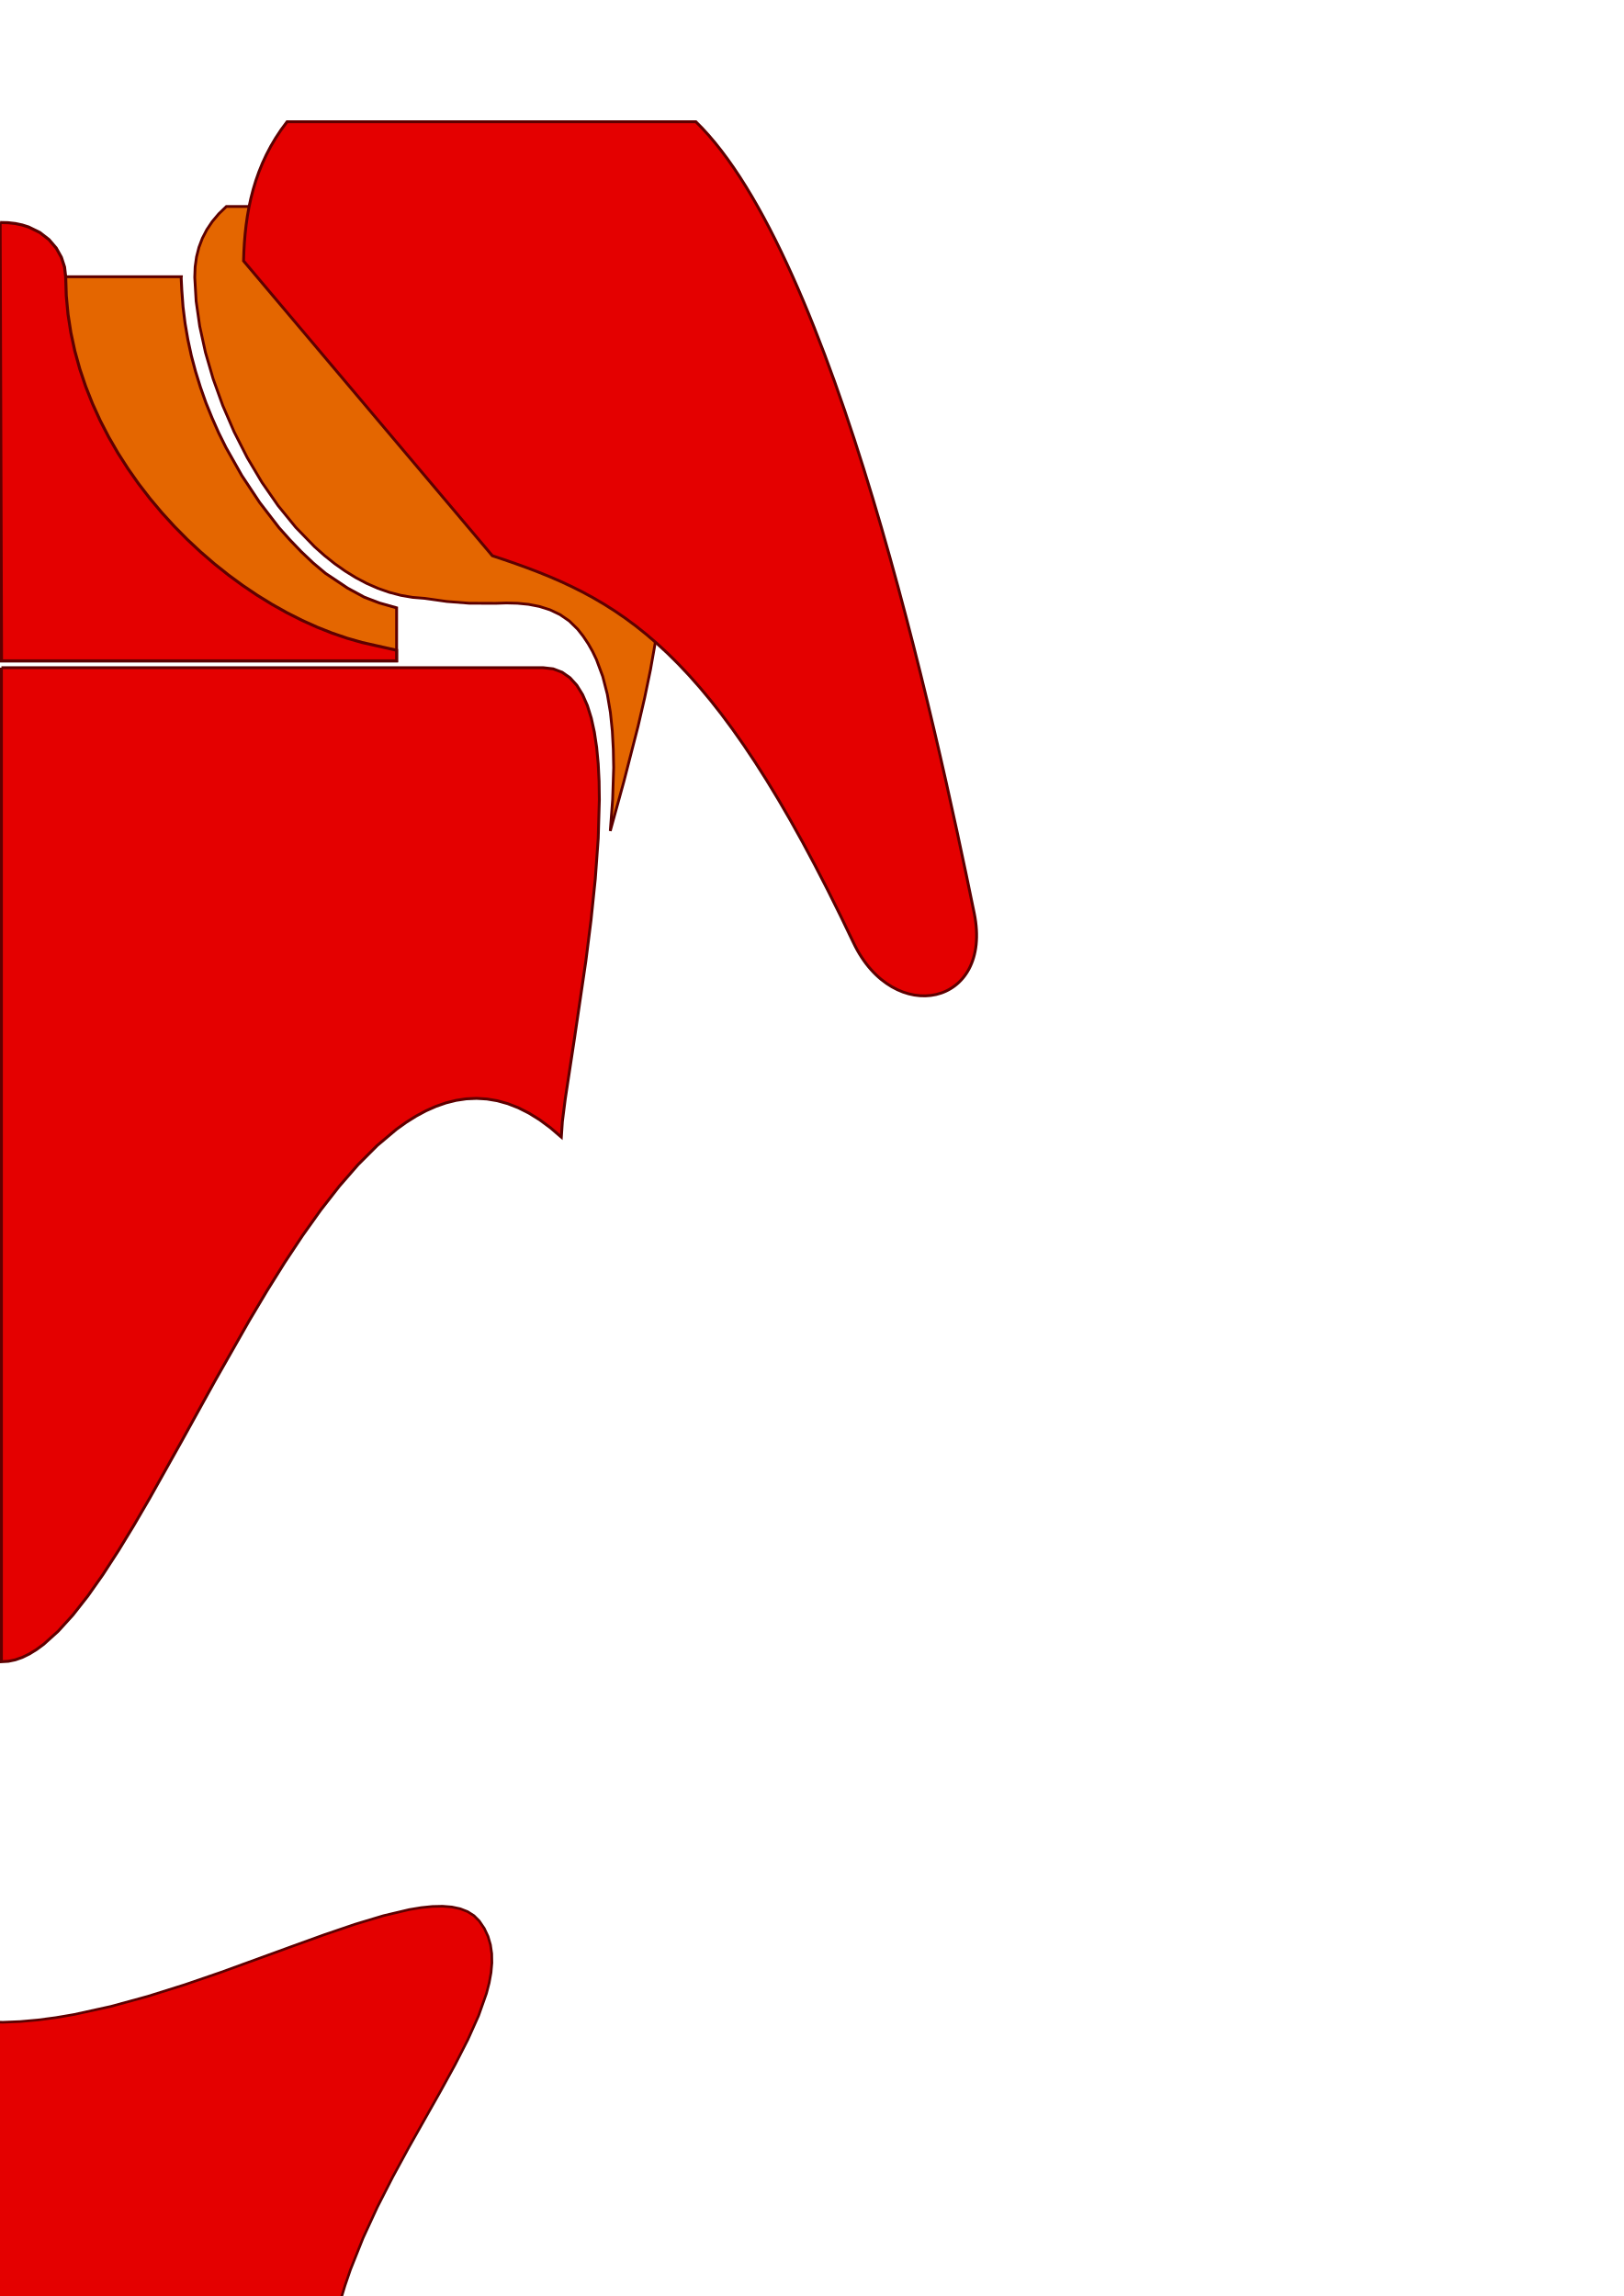
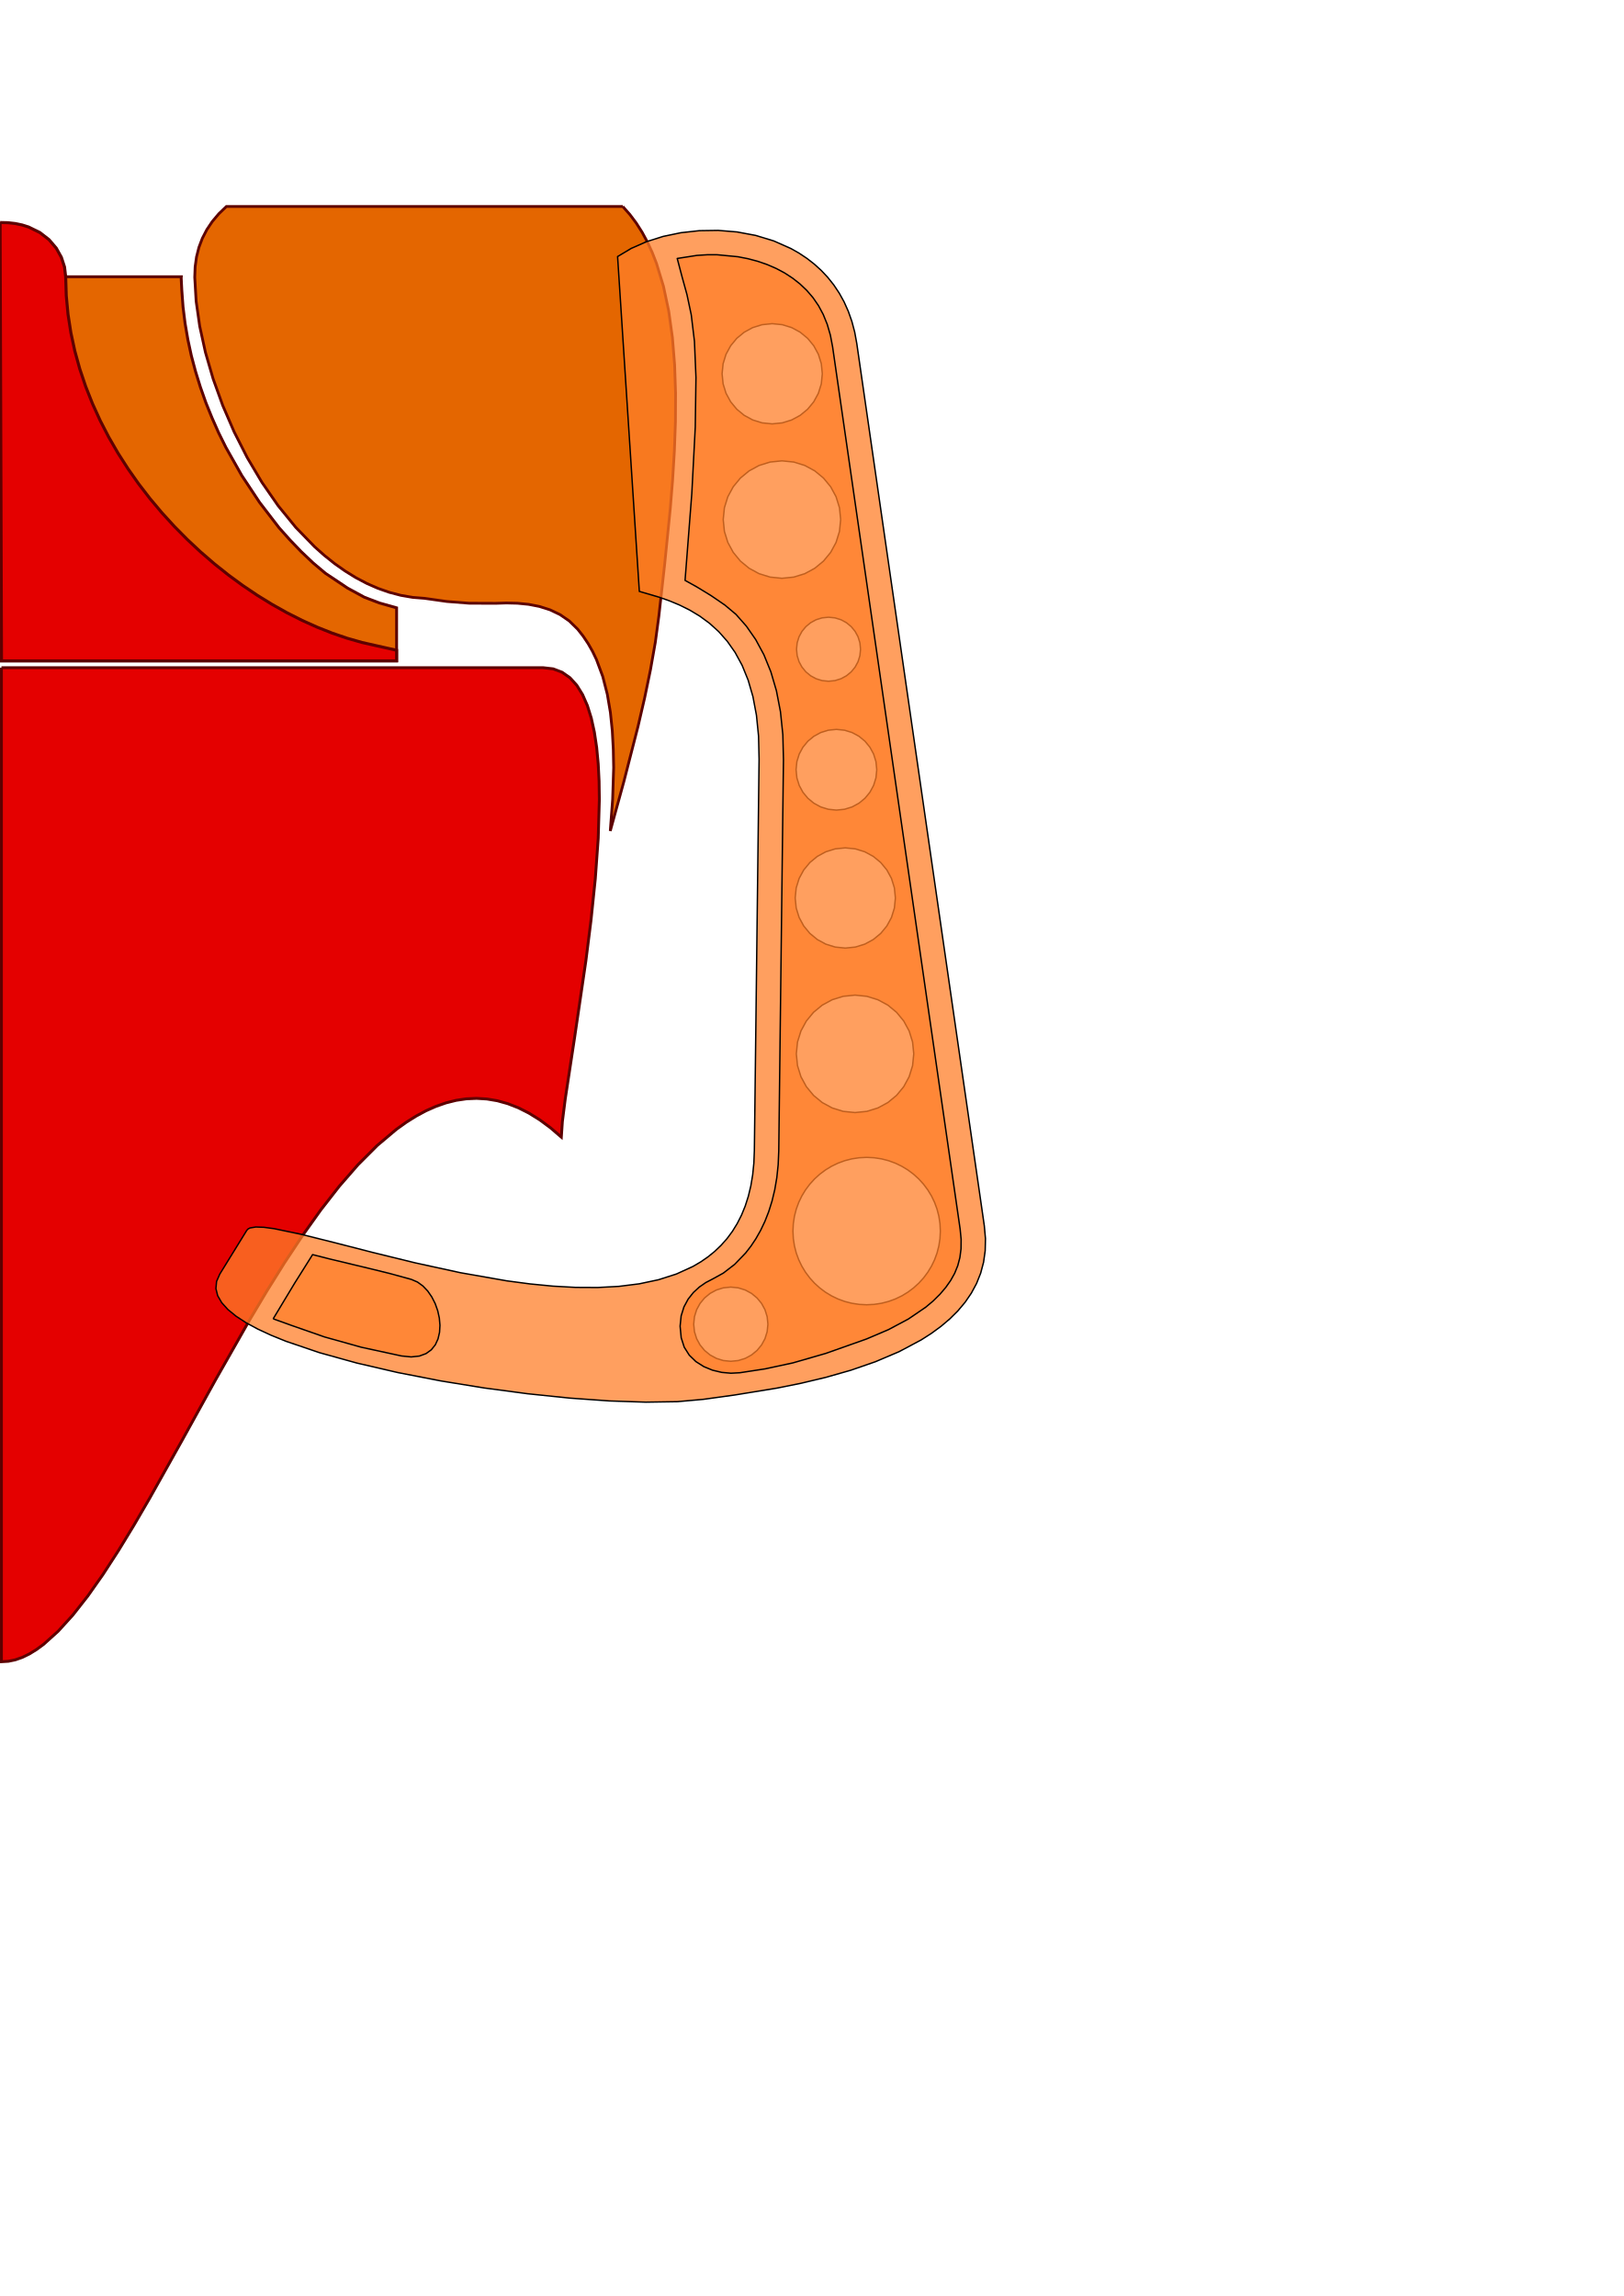
<svg xmlns="http://www.w3.org/2000/svg" width="744.094" height="1052.362" id="svg2" version="1.1">
  <defs id="defs4" />
  <g style="display:inline" id="layer2">
    <path id="path3793" d="m 0.656,306.027 175.921,0 72.239,0 4.665,0.535 4.122,1.564 3.605,2.53 3.114,3.433 2.649,4.273 2.209,5.05 1.796,5.764 1.408,6.415 1.047,7.004 0.711,7.529 0.401,7.991 0.117,8.39 -0.514,17.727 -1.339,18.568 -1.958,18.906 -2.369,18.74 -5.142,34.967 -4.3,28.259 -1.317,10.354 -0.485,7.166 -4.974,-4.277 -4.939,-3.653 -4.905,-3.048 -4.871,-2.46 -4.837,-1.89 -4.803,-1.338 -4.769,-0.803 -4.736,-0.287 -4.702,0.212 -4.669,0.693 -4.636,1.156 -4.604,1.601 -4.571,2.028 -4.539,2.438 -4.507,2.829 -4.475,3.203 -8.854,7.457 -8.729,8.738 -8.605,9.877 -8.483,10.874 -8.362,11.727 -8.243,12.439 -8.125,13.007 -8.009,13.433 -15.676,27.573 -15.231,27.566 -14.798,26.417 -7.24,12.421 -7.137,11.706 -7.035,10.849 -6.934,9.849 -6.836,8.706 -6.738,7.42 -6.642,5.992 -3.286,2.416 -3.262,2.006 -3.239,1.577 -3.216,1.131 -3.194,0.667 -3.171,0.185 0,-455.605" style="color:#000000;fill:#e40000;fill-opacity:1;fill-rule:nonzero;stroke:#5d0000;stroke-width:1.313;stroke-linecap:butt;stroke-linejoin:miter;stroke-miterlimit:4;stroke-opacity:1;stroke-dasharray:none;stroke-dashoffset:0;marker:none;visibility:visible;display:inline;overflow:visible;enable-background:accumulate" />
  </g>
  <g style="display:inline" id="layer3">
    <path id="path3775" d="M285.395 94.643L103.74 94.643L100.275 97.983L97.287 101.527L94.773 105.276L92.731 109.229L91.16 113.387L90.055 117.749L89.416 122.316L89.239 127.087L89.876 138.032L91.526 149.554L94.139 161.481L97.671 173.639L102.074 185.853L107.301 197.949L113.305 209.755L120.04 221.097L127.459 231.799L135.515 241.69L144.161 250.595L148.691 254.623L153.351 258.34L158.136 261.723L163.038 264.751L168.053 267.403L173.175 269.655L178.397 271.488L183.715 272.879L189.122 273.806L194.611 274.247L204.781 275.69L214.996 276.485L227.058 276.535L232.077 276.374L237.166 276.5L242.245 277.003L247.234 277.976L252.056 279.509L256.63 281.693L260.877 284.618L264.719 288.375L267.273 291.628L269.552 295.045L271.57 298.612L273.343 302.315L276.219 310.065L278.304 318.177L279.721 326.531L280.596 335.006L281.053 343.483L281.217 351.842L280.75 366.377L279.669 380.878L285.919 358.155L292.414 332.85L295.424 319.853L298.1 306.96L300.311 294.42L301.925 282.482L304.57 258.844L307.16 233.245L308.234 220.024L309.051 206.688L309.532 193.364L309.595 180.177L309.161 167.252L308.148 154.714L306.475 142.689L304.063 131.302L300.829 120.678L298.879 115.692L296.694 110.944L294.263 106.449L291.576 102.223L288.623 98.283L285.395 94.643L285.395 94.643" style="color:#000000;fill:#e46600;fill-opacity:1;fill-rule:nonzero;stroke:#5d0000;stroke-width:1.255;stroke-linecap:butt;stroke-linejoin:miter;stroke-miterlimit:4;stroke-opacity:1;stroke-dasharray:none;stroke-dashoffset:0;marker:none;visibility:visible;display:inline;overflow:visible;enable-background:accumulate" />
  </g>
  <g style="display:inline" id="layer5">
    <path id="path2987" d="m 0,302.938 181.749,0 0,-24.344 -7.888,-2.224 -6.911,-2.65 -7.66,-4.166 -10.134,-6.773 -5.688,-4.781 -5.438,-5.156 -5.188,-5.406 -4.969,-5.562 -8.906,-11.594 -8.156,-12.312 -7.312,-12.938 -3.312,-6.688 -3.031,-6.844 -2.812,-6.938 -2.5,-7.094 -2.219,-7.156 -1.938,-7.281 -1.594,-7.375 -1.281,-7.469 -0.938,-7.531 -0.562,-7.594 -0.281,-5.594 0.062,-0.625 -83.094,0 z" style="color:#000000;fill:#e46600;fill-opacity:1;fill-rule:nonzero;stroke:#5d0000;stroke-width:1.313;stroke-linecap:butt;stroke-linejoin:miter;stroke-miterlimit:4;stroke-opacity:1;stroke-dasharray:none;stroke-dashoffset:0;marker:none;visibility:visible;display:inline;overflow:visible;enable-background:accumulate" />
  </g>
  <g style="display:inline" id="layer4">
    <path style="color:#000000;fill:#e40000;fill-opacity:1;fill-rule:nonzero;stroke:#5d0000;stroke-width:1.378;stroke-linecap:butt;stroke-linejoin:miter;stroke-miterlimit:4;stroke-opacity:1;stroke-dasharray:none;stroke-dashoffset:0;marker:none;visibility:visible;display:inline;overflow:visible;enable-background:accumulate" d="m 0.051,101.995 3.615,0.084 3.383,0.386 3.151,0.665 2.919,0.922 5.144,2.522 4.217,3.277 3.292,3.85 2.366,4.242 1.442,4.452 0.517,4.481 0.273,8.654 0.804,8.558 1.313,8.45 1.8,8.33 2.265,8.199 2.707,8.056 3.128,7.902 3.526,7.735 3.902,7.557 4.256,7.367 4.588,7.166 4.897,6.953 5.185,6.728 5.45,6.491 5.694,6.243 5.915,5.983 6.113,5.711 6.29,5.427 6.445,5.132 6.577,4.825 6.688,4.506 6.776,4.176 6.842,3.834 6.886,3.48 6.907,3.115 6.907,2.737 6.884,2.348 6.839,1.948 6.773,1.535 9.02,2.014 0,4.857 -181.056,0 L 0.051,101.995" id="path2999" />
  </g>
+   <g id="layer6" style="display:none">
+     <path style="color:#000000;fill:#e40000;fill-opacity:1;fill-rule:nonzero;stroke:#5d0000;stroke-width:1.286;stroke-linecap:butt;stroke-linejoin:miter;stroke-miterlimit:4;stroke-opacity:1;stroke-dasharray:none;stroke-dashoffset:0;marker:none;visibility:visible;display:inline;overflow:visible;enable-background:accumulate" d="m 200.364,218.463 1.645,-13.857 1.266,-13.772 0.889,-13.677 0.515,-13.571 0.144,-13.453 -0.224,-13.325 -0.589,-13.185 -0.951,-13.035 -1.311,-12.873 -1.667,-12.701 -2.021,-12.517 -2.372,-12.322 -2.72,-12.116 -3.065,-11.9 -3.407,-11.672 -3.747,-11.433 6.762,5.095 6.115,5.364 5.493,5.615 4.896,5.847 4.323,6.061 3.775,6.256 3.251,6.434 2.752,6.592 2.278,6.733 1.828,6.855 1.403,6.959 1.002,7.044 0.626,7.111 0.274,7.16 -0.053,7.19 -0.355,7.202 -1.519,14.367 -2.434,14.195 -3.152,13.876 -3.674,13.41 -3.999,12.797 -4.127,12.038 -7.852,21.209 0,0" id="path3814" />
+   </g>
+   <g id="layer8" style="display:none">
+     <path d="m -117.257,1305.209 -2.568,-0.989 -2.352,-1.79 -2.147,-2.553 -1.954,-3.277 -1.773,-3.962 -1.604,-4.607 -2.746,-10.994 -2.207,-13.106 -1.762,-14.906 -1.41,-16.393 -1.151,-17.567 -1.898,-37.405 -1.979,-38.348 -1.252,-18.745 -1.552,-18.043 -1.945,-17.027 -2.43,-15.699 -1.54,-7.445 -1.896,-7.41 -2.22,-7.368 -2.512,-7.321 -5.773,-14.472 -6.557,-14.205 -7.086,-13.886 -7.358,-13.517 -14.51,-25.723 -6.64,-12.104 -5.889,-11.531 -4.881,-10.908 -3.618,-10.234 -1.255,-4.848 -0.844,-4.66 -0.4,-4.466 0.076,-4.266 0.584,-4.059 1.123,-3.846 1.695,-3.627 2.299,-3.401 2.432,-2.444 2.923,-1.869 3.394,-1.327 3.844,-0.817 4.273,-0.339 4.681,0.106 5.069,0.519 5.435,0.9 11.888,2.812 13.105,3.946 14.155,4.822 15.04,5.438 32.067,11.691 16.694,5.735 16.913,5.317 16.965,4.64 16.851,3.703 8.331,1.42 8.24,1.089 8.128,0.725 7.995,0.329 7.995,-0.329 8.128,-0.725 8.24,-1.089 8.331,-1.42 16.851,-3.703 16.965,-4.64 16.913,-5.317 16.694,-5.735 32.067,-11.691 15.04,-5.438 14.155,-4.822 13.105,-3.946 11.888,-2.812 5.435,-0.9 5.069,-0.519 4.681,-0.106 4.273,0.339 3.844,0.817 3.394,1.327 2.923,1.869 2.432,2.444 2.299,3.401 1.695,3.627 1.123,3.846 0.584,4.059 0.076,4.266 -0.4,4.466 -0.844,4.66 -1.255,4.848 -3.618,10.234 -4.881,10.908 -5.889,11.531 -6.64,12.104 -14.51,25.723 -7.358,13.517 -7.086,13.886 -6.557,14.205 -5.773,14.472 -2.512,7.321 -2.22,7.368 -1.896,7.41 -1.54,7.445 -2.43,15.699 -1.945,17.027 -1.552,18.043 -1.252,18.745 -1.979,38.348 -1.898,37.405 -1.151,17.567 -1.41,16.393 -1.762,14.906 -2.207,13.106 -2.746,10.994 -1.604,4.607 -1.773,3.962 -1.954,3.277 -2.147,2.553 -2.352,1.79 -2.568,0.989 -2.76,0.156 -2.766,-0.68 -2.778,-1.461 -2.794,-2.188 -2.817,-2.86 -2.845,-3.478 -5.794,-8.59 -5.972,-10.407 -6.193,-11.787 -13.225,-25.973 -7.12,-13.314 -7.518,-12.95 -7.959,-12.151 -4.159,-5.64 -4.285,-5.276 -4.418,-4.859 -4.555,-4.386 -4.699,-3.859 -4.847,-3.278 -5.002,-2.642 -5.162,-1.952 -5.327,-1.207 -5.498,-0.408 -5.498,0.408 -5.327,1.207 -5.162,1.952 -5.002,2.642 -4.847,3.278 -4.699,3.859 -4.555,4.386 -4.418,4.859 -4.285,5.276 -4.159,5.64 -7.959,12.151 -7.518,12.95 -7.12,13.314 -13.225,25.973 -6.193,11.787 -5.972,10.407 -5.794,8.59 -2.845,3.478 -2.817,2.86 -2.794,2.188 -2.778,1.461 -2.766,0.68 -2.76,-0.156 0,0" style="color:#000000;fill:#e40000;fill-opacity:1;fill-rule:nonzero;stroke:#5d0000;stroke-width:1.175;stroke-linecap:butt;stroke-linejoin:miter;stroke-miterlimit:4;stroke-opacity:1;stroke-dasharray:none;stroke-dashoffset:0;marker:none;visibility:visible;display:inline;overflow:visible;enable-background:accumulate" id="path3030" />
+   </g>
+   <g id="layer7" style="display:inline">
+     <path id="path3119" style="fill:#ff7f2a;fill-opacity:0.747;stroke:#000000;stroke-width:0.643;stroke-linejoin:round;stroke-miterlimit:4;stroke-opacity:1;display:inline" d="M376.842 171.318L376.375 175.946L375.037 180.257L372.919 184.158L370.115 187.557L366.716 190.362L362.815 192.479L358.504 193.818L353.875 194.284L349.247 193.818L344.936 192.479L341.034 190.362L337.635 187.557L334.831 184.158L332.713 180.257L331.375 175.946L330.909 171.318L331.375 166.689L332.713 162.378L334.831 158.477L337.635 155.078L341.034 152.273L344.936 150.156L349.247 148.818L353.875 148.351L358.504 148.818L362.815 150.156L366.716 152.273L370.115 155.078L372.919 158.477L375.037 162.378L376.375 166.689L376.842 171.318L376.842 171.318M385.256 238.144L384.709 243.568L383.141 248.62L380.659 253.192L377.373 257.176L373.389 260.462L368.817 262.944L363.765 264.512L358.341 265.059L352.916 264.512L347.864 262.944L343.292 260.462L339.308 257.176L336.022 253.192L333.54 248.62L331.972 243.568L331.425 238.144L331.972 232.719L333.54 227.667L336.022 223.095L339.308 219.111L343.292 215.825L347.864 213.343L352.916 211.775L358.341 211.228L363.765 211.775L368.817 213.343L373.389 215.825L377.373 219.111L380.659 223.095L383.141 227.667L384.709 232.719L385.256 238.144L385.256 238.144M394.366 297.577L394.068 300.534L393.213 303.289L391.86 305.781L390.068 307.953L387.896 309.744L385.404 311.097L382.649 311.952L379.692 312.25L376.735 311.952L373.98 311.097L371.488 309.744L369.316 307.953L367.525 305.781L366.172 303.289L365.317 300.534L365.019 297.577L365.317 294.62L366.172 291.865L367.525 289.373L369.316 287.201L371.488 285.409L373.98 284.056L376.735 283.201L379.692 282.903L382.649 283.201L385.404 284.056L387.896 285.409L390.068 287.201L391.86 289.373L393.213 291.865L394.068 294.62L394.366 297.577L394.366 297.577M351.912 606.939L351.566 610.367L350.575 613.559L349.007 616.448L346.931 618.965L344.414 621.042L341.525 622.61L338.332 623.601L334.905 623.946L331.477 623.601L328.285 622.61L325.396 621.042L322.879 618.965L320.802 616.448L319.234 613.559L318.243 610.367L317.897 606.939L318.243 603.511L319.234 600.319L320.802 597.43L322.879 594.913L325.396 592.836L328.285 591.268L331.477 590.277L334.905 589.932L338.332 590.277L341.525 591.268L344.414 592.836L346.931 594.913L349.007 597.43L350.575 600.319L351.566 603.511L351.912 606.939L351.912 606.939M401.799 352.806L401.423 356.534L400.345 360.006L398.64 363.148L396.381 365.885L393.644 368.144L390.502 369.849L387.03 370.927L383.302 371.303L379.574 370.927L376.102 369.849L372.96 368.144L370.223 365.885L367.964 363.148L366.259 360.006L365.181 356.534L364.805 352.806L365.181 349.078L366.259 345.606L367.964 342.464L370.223 339.726L372.96 337.468L376.102 335.762L379.574 334.685L383.302 334.309L387.03 334.685L390.502 335.762L393.644 337.468L396.381 339.726L398.64 342.464L400.345 345.606L401.423 349.078L401.799 352.806L401.799 352.806M410.34 411.578L409.873 416.207L408.535 420.518L406.417 424.419L403.613 427.818L400.214 430.622L396.313 432.74L392.002 434.078L387.373 434.545L382.744 434.078L378.433 432.74L374.532 430.622L371.133 427.818L368.329 424.419L366.211 420.518L364.873 416.207L364.406 411.578L364.873 406.949L366.211 402.638L368.329 398.737L371.133 395.338L374.532 392.534L378.433 390.416L382.744 389.078L387.373 388.611L392.002 389.078L396.313 390.416L400.214 392.534L403.613 395.338L406.417 398.737L408.535 402.638L409.873 406.949L410.34 411.578L410.34 411.578M418.754 483.024L418.207 488.449L416.639 493.501L414.157 498.073L410.871 502.057L406.887 505.343L402.315 507.825L397.263 509.393L391.838 509.94L386.414 509.393L381.362 507.825L376.79 505.343L372.806 502.057L369.52 498.073L367.038 493.501L365.47 488.449L364.923 483.024L365.47 477.6L367.038 472.548L369.52 467.976L372.806 463.992L376.79 460.705L381.362 458.224L386.414 456.655L391.838 456.109L397.263 456.655L402.315 458.224L406.887 460.705L410.871 463.992L414.157 467.976L416.639 472.548L418.207 477.6L418.754 483.024L418.754 483.024M430.938 564.257L430.763 567.711L430.252 571.064L429.419 574.302L428.283 577.405L426.861 580.358L425.169 583.143L423.224 585.743L421.044 588.142L418.646 590.322L416.045 592.267L413.26 593.959L410.307 595.381L407.204 596.517L403.967 597.349L400.613 597.861L397.159 598.035L393.706 597.861L390.352 597.349L387.115 596.517L384.011 595.381L381.058 593.959L378.273 592.267L375.673 590.322L373.274 588.142L371.094 585.743L369.15 583.143L367.458 580.358L366.035 577.405L364.899 574.302L364.067 571.064L363.555 567.711L363.381 564.257L363.555 560.803L364.067 557.449L364.899 554.212L366.035 551.109L367.458 548.156L369.15 545.371L371.094 542.771L373.274 540.372L375.673 538.192L378.273 536.247L381.058 534.555L384.011 533.133L387.115 531.997L390.352 531.165L393.706 530.653L397.159 530.478L400.613 530.653L403.967 531.165L407.204 531.997L410.307 533.133L413.26 534.555L416.045 536.247L418.646 538.192L421.044 540.372L423.224 542.771L425.169 545.371L426.861 548.156L428.283 551.109L429.419 554.212L430.252 557.449L430.763 560.803L430.938 564.257L430.938 564.257M392.643 157.456L391.685 152.223L390.382 147.299L388.752 142.679L386.815 138.358L384.587 134.329L382.089 130.589L379.339 127.132L376.355 123.953L373.156 121.046L369.76 118.407L366.187 116.03L362.454 113.911L354.585 110.423L346.303 107.902L337.756 106.307L329.093 105.596L320.464 105.728L312.016 106.663L303.899 108.357L296.262 110.772L289.253 113.864L283.022 117.594L292.987 271.063L302.009 273.706L306.693 275.359L311.411 277.318L316.098 279.647L320.694 282.411L325.135 285.674L329.36 289.5L333.305 293.952L336.908 299.095L340.108 304.993L342.841 311.709L345.046 319.309L346.659 327.857L347.618 337.415L347.862 348.049L345.698 527.383L345.467 533.098L344.924 538.485L344.078 543.552L342.938 548.307L341.516 552.757L339.82 556.911L337.861 560.778L335.649 564.363L333.193 567.677L330.503 570.726L327.59 573.519L324.464 576.063L321.133 578.367L317.609 580.439L310.018 583.917L301.77 586.561L292.944 588.434L283.621 589.601L273.878 590.126L263.796 590.071L253.453 589.502L242.929 588.481L232.303 587.073L211.063 583.349L190.366 578.841L170.846 574.058L153.139 569.512L137.877 565.712L125.696 563.169L120.958 562.528L117.228 562.393L114.586 562.828L113.697 563.278L113.109 563.895L100.715 583.989L99.247 587.331L98.948 590.63L99.756 593.88L101.607 597.076L104.439 600.212L108.189 603.283L112.794 606.282L118.192 609.204L124.32 612.043L131.115 614.794L146.454 620.007L163.709 624.798L182.377 629.121L201.957 632.93L221.945 636.18L241.841 638.825L261.142 640.82L279.346 642.119L295.951 642.676L310.455 642.445L322.356 641.382L336.632 639.404L356.066 636.237L366.992 634.038L378.338 631.338L389.814 628.069L401.129 624.163L411.994 619.551L422.118 614.166L426.812 611.163L431.213 607.94L435.283 604.491L438.987 600.805L442.288 596.876L445.15 592.693L447.538 588.249L449.414 583.535L450.742 578.543L451.487 573.264L451.612 567.69L451.08 561.812L392.643 157.456" />
+   </g>
+   <g id="layer9" style="display:inline">
+     <path id="path3997" style="fill:#ff7f2a;fill-opacity:0.747;stroke:#000000;stroke-width:0.643;stroke-linejoin:round;stroke-miterlimit:4;stroke-opacity:1;display:inline" d="M125.186 604.478L133.864 607.592L148.669 612.768L165.561 617.498L184.0 621.5L188.439 621.941L192.175 621.547L195.24 620.42L197.666 618.665L199.485 616.385L200.728 613.685L201.428 610.669L201.617 607.44L201.327 604.103L200.589 600.76L199.437 597.518L197.901 594.478L196.014 591.745L193.807 589.424L191.313 587.618L188.564 586.43L178.618 583.7L168.983 581.328L151.188 577.062L143.252 575.053L135.065 588.074L125.186 604.478L125.186 604.478M328.723 116.768L324.007 116.769L319.348 117.066L310.349 118.465L312.587 126.96L314.815 135.028L316.784 144.305L318.243 156.424L318.939 173.02L318.621 195.728L317.039 226.181L313.941 266.014L319.275 268.983L325.792 272.954L332.219 277.354L337.286 281.612L342.035 286.995L346.32 293.157L350.083 300.129L353.266 307.94L355.811 316.62L357.66 326.199L358.754 336.707L359.036 348.175L356.88 527.518L356.613 533.83L355.991 539.761L355.042 545.319L353.795 550.509L352.281 555.338L350.528 559.811L348.567 563.935L346.425 567.716L344.134 571.159L341.721 574.272L336.652 579.528L331.453 583.534L326.359 586.338L323.452 587.852L320.544 589.858L317.797 592.371L315.373 595.41L313.436 598.991L312.149 603.132L311.674 607.849L312.174 613.16L313.56 617.485L315.863 621.12L318.907 624.078L322.517 626.372L326.517 628.016L330.731 629.024L334.983 629.409L339.096 629.185L350.648 627.415L363.375 624.673L378.47 620.317L397.13 613.706L407.182 609.419L416.319 604.542L424.268 599.122L427.711 596.223L430.755 593.206L433.398 590.104L435.651 586.915L437.496 583.594L438.916 580.095L439.894 576.371L440.413 572.377L440.456 568.066L440.005 563.393L381.567 159.05L380.532 153.601L379.093 148.647L377.272 144.156L375.091 140.094L372.573 136.429L369.741 133.128L366.617 130.158L363.223 127.487L359.564 125.104L355.65 123.021L351.515 121.236L347.194 119.749L342.72 118.56L338.127 117.667L328.723 116.768L328.723 116.768" />
+   </g>
  <g id="layer1" style="display:none">
    <path transform="matrix(1.058212,0,0,1.058212,-2.2265625e-6,-3.712736)" style="fill:none;stroke:#000000;stroke-width:1;stroke-linejoin:round;stroke-miterlimit:4;stroke-opacity:1;stroke-dasharray:none;display:inline" id="path3006" d="m 239.173,63.78 a 239.173,239.173 0 1 1 -478.346,0 239.173,239.173 0 1 1 478.346,0 z" />
    <path d="m 239.173,63.78 a 239.173,239.173 0 1 1 -478.346,0 239.173,239.173 0 1 1 478.346,0 z" id="path3812" style="fill:none;stroke:#000000;stroke-width:1;stroke-linejoin:round;stroke-miterlimit:4;stroke-opacity:1;stroke-dasharray:none;display:inline" transform="matrix(0.7879433,0,0,0.7879433,-2.2265625e-6,13.52485)" />
-     <path d="m 239.173,63.78 a 239.173,239.173 0 1 1 -478.346,0 239.173,239.173 0 1 1 478.346,0 z" id="path3028" style="fill:none;stroke:#000000;stroke-width:1;stroke-linejoin:round;stroke-miterlimit:4;stroke-opacity:1;stroke-dasharray:none;display:inline" transform="matrix(1.294933,0,0,1.294933,403.4538,349.3409)" />
-   </g>
-   <g id="layer6" style="display:none">
-     <path style="color:#000000;fill:#e40000;fill-opacity:1;fill-rule:nonzero;stroke:#5d0000;stroke-width:1.286;stroke-linecap:butt;stroke-linejoin:miter;stroke-miterlimit:4;stroke-opacity:1;stroke-dasharray:none;stroke-dashoffset:0;marker:none;visibility:visible;display:inline;overflow:visible;enable-background:accumulate" d="m 200.364,218.463 1.645,-13.857 1.266,-13.772 0.889,-13.677 0.515,-13.571 0.144,-13.453 -0.224,-13.325 -0.589,-13.185 -0.951,-13.035 -1.311,-12.873 -1.667,-12.701 -2.021,-12.517 -2.372,-12.322 -2.72,-12.116 -3.065,-11.9 -3.407,-11.672 -3.747,-11.433 6.762,5.095 6.115,5.364 5.493,5.615 4.896,5.847 4.323,6.061 3.775,6.256 3.251,6.434 2.752,6.592 2.278,6.733 1.828,6.855 1.403,6.959 1.002,7.044 0.626,7.111 0.274,7.16 -0.053,7.19 -0.355,7.202 -1.519,14.367 -2.434,14.195 -3.152,13.876 -3.674,13.41 -3.999,12.797 -4.127,12.038 -7.852,21.209 0,0" id="path3814" />
-   </g>
-   <g id="layer8">
-     <path d="m -117.257,1305.209 -2.568,-0.989 -2.352,-1.79 -2.147,-2.553 -1.954,-3.277 -1.773,-3.962 -1.604,-4.607 -2.746,-10.994 -2.207,-13.106 -1.762,-14.906 -1.41,-16.393 -1.151,-17.567 -1.898,-37.405 -1.979,-38.348 -1.252,-18.745 -1.552,-18.043 -1.945,-17.027 -2.43,-15.699 -1.54,-7.445 -1.896,-7.41 -2.22,-7.368 -2.512,-7.321 -5.773,-14.472 -6.557,-14.205 -7.086,-13.886 -7.358,-13.517 -14.51,-25.723 -6.64,-12.104 -5.889,-11.531 -4.881,-10.908 -3.618,-10.234 -1.255,-4.848 -0.844,-4.66 -0.4,-4.466 0.076,-4.266 0.584,-4.059 1.123,-3.846 1.695,-3.627 2.299,-3.401 2.432,-2.444 2.923,-1.869 3.394,-1.327 3.844,-0.817 4.273,-0.339 4.681,0.106 5.069,0.519 5.435,0.9 11.888,2.812 13.105,3.946 14.155,4.822 15.04,5.438 32.067,11.691 16.694,5.735 16.913,5.317 16.965,4.64 16.851,3.703 8.331,1.42 8.24,1.089 8.128,0.725 7.995,0.329 7.995,-0.329 8.128,-0.725 8.24,-1.089 8.331,-1.42 16.851,-3.703 16.965,-4.64 16.913,-5.317 16.694,-5.735 32.067,-11.691 15.04,-5.438 14.155,-4.822 13.105,-3.946 11.888,-2.812 5.435,-0.9 5.069,-0.519 4.681,-0.106 4.273,0.339 3.844,0.817 3.394,1.327 2.923,1.869 2.432,2.444 2.299,3.401 1.695,3.627 1.123,3.846 0.584,4.059 0.076,4.266 -0.4,4.466 -0.844,4.66 -1.255,4.848 -3.618,10.234 -4.881,10.908 -5.889,11.531 -6.64,12.104 -14.51,25.723 -7.358,13.517 -7.086,13.886 -6.557,14.205 -5.773,14.472 -2.512,7.321 -2.22,7.368 -1.896,7.41 -1.54,7.445 -2.43,15.699 -1.945,17.027 -1.552,18.043 -1.252,18.745 -1.979,38.348 -1.898,37.405 -1.151,17.567 -1.41,16.393 -1.762,14.906 -2.207,13.106 -2.746,10.994 -1.604,4.607 -1.773,3.962 -1.954,3.277 -2.147,2.553 -2.352,1.79 -2.568,0.989 -2.76,0.156 -2.766,-0.68 -2.778,-1.461 -2.794,-2.188 -2.817,-2.86 -2.845,-3.478 -5.794,-8.59 -5.972,-10.407 -6.193,-11.787 -13.225,-25.973 -7.12,-13.314 -7.518,-12.95 -7.959,-12.151 -4.159,-5.64 -4.285,-5.276 -4.418,-4.859 -4.555,-4.386 -4.699,-3.859 -4.847,-3.278 -5.002,-2.642 -5.162,-1.952 -5.327,-1.207 -5.498,-0.408 -5.498,0.408 -5.327,1.207 -5.162,1.952 -5.002,2.642 -4.847,3.278 -4.699,3.859 -4.555,4.386 -4.418,4.859 -4.285,5.276 -4.159,5.64 -7.959,12.151 -7.518,12.95 -7.12,13.314 -13.225,25.973 -6.193,11.787 -5.972,10.407 -5.794,8.59 -2.845,3.478 -2.817,2.86 -2.794,2.188 -2.778,1.461 -2.766,0.68 -2.76,-0.156 0,0" style="color:#000000;fill:#e40000;fill-opacity:1;fill-rule:nonzero;stroke:#5d0000;stroke-width:1.175;stroke-linecap:butt;stroke-linejoin:miter;stroke-miterlimit:4;stroke-opacity:1;stroke-dasharray:none;stroke-dashoffset:0;marker:none;visibility:visible;display:inline;overflow:visible;enable-background:accumulate" id="path3030" />
-   </g>
-   <g id="layer7" style="display:inline">
-     <path id="path3959" d="m 111.614,119.587 c 0.52,-22.079 4.643,-44.158 19.931,-63.78 l 187.352,0 C 382.435,117.646 428.871,332.76 446.457,418.553 455.193,461.173 409.483,470.869 391.114,432.065 326.501,295.58 283.539,273.805 225.618,254.721 z" style="color:#000000;fill:#e40000;fill-opacity:1;fill-rule:nonzero;stroke:#5d0000;stroke-width:1.313;stroke-linecap:butt;stroke-linejoin:miter;stroke-miterlimit:4;stroke-opacity:1;stroke-dasharray:none;stroke-dashoffset:0;marker:none;visibility:visible;display:inline;overflow:visible;enable-background:accumulate" />
+     <path d="m 239.173,63.78 a 239.173,239.173 0 1 1 -478.346,0 239.173,239.173 0 1 1 478.346,0 z" id="path3028" style="fill:none;stroke:#000000;stroke-width:1;stroke-linejoin:round;stroke-miterlimit:4;stroke-opacity:1;stroke-dasharray:none;display:inline" transform="matrix(1.294933,0,0,1.294933,274.8333,298.5283)" />
+     <path style="color:#000000;fill:#e40000;fill-opacity:1;fill-rule:nonzero;stroke:#5d0000;stroke-width:1.143;stroke-linecap:butt;stroke-linejoin:miter;stroke-miterlimit:4;stroke-opacity:1;stroke-dasharray:none;stroke-dashoffset:0;marker:none;visibility:visible;display:inline;overflow:visible;enable-background:accumulate" d="m 366.357,85.76 74.537,554.133" id="path3081" />
+     <path id="path3115" d="m 366.357,85.76 -3.038,554.133" style="color:#000000;fill:#e40000;fill-opacity:1;fill-rule:nonzero;stroke:#5d0000;stroke-width:1.143;stroke-linecap:butt;stroke-linejoin:miter;stroke-miterlimit:4;stroke-opacity:1;stroke-dasharray:none;stroke-dashoffset:0;marker:none;visibility:visible;display:inline;overflow:visible;enable-background:accumulate" />
  </g>
</svg>
